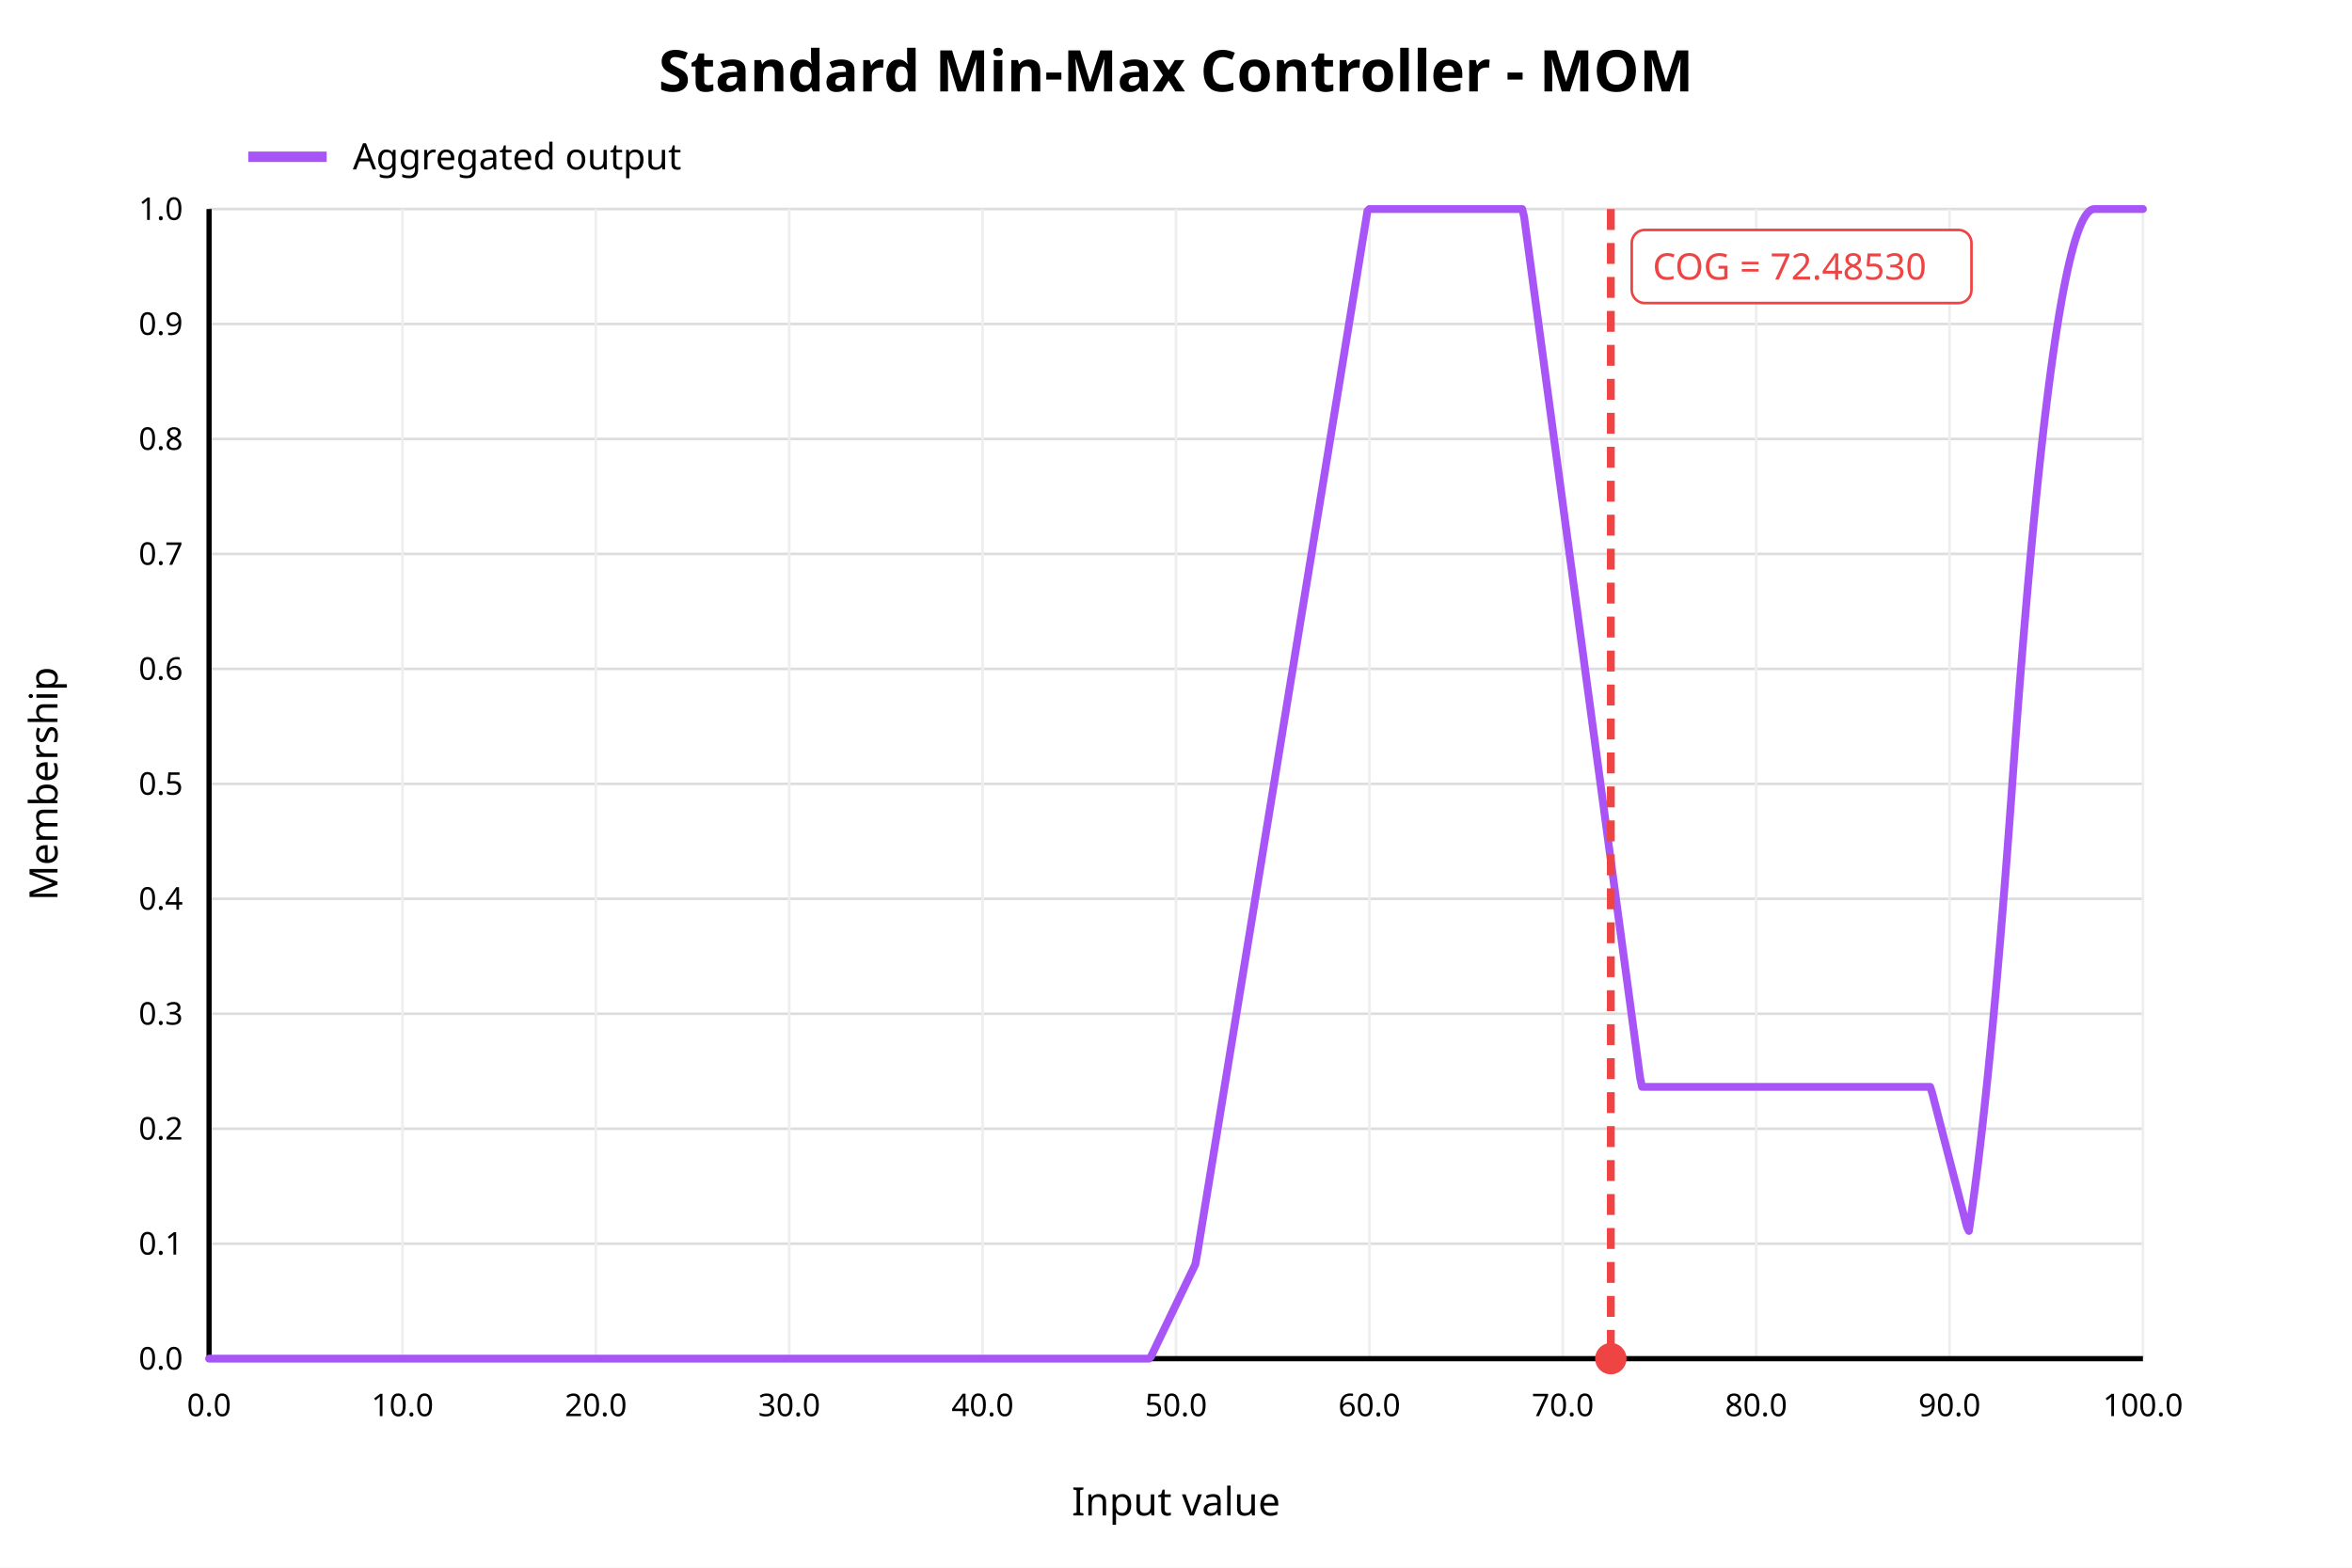
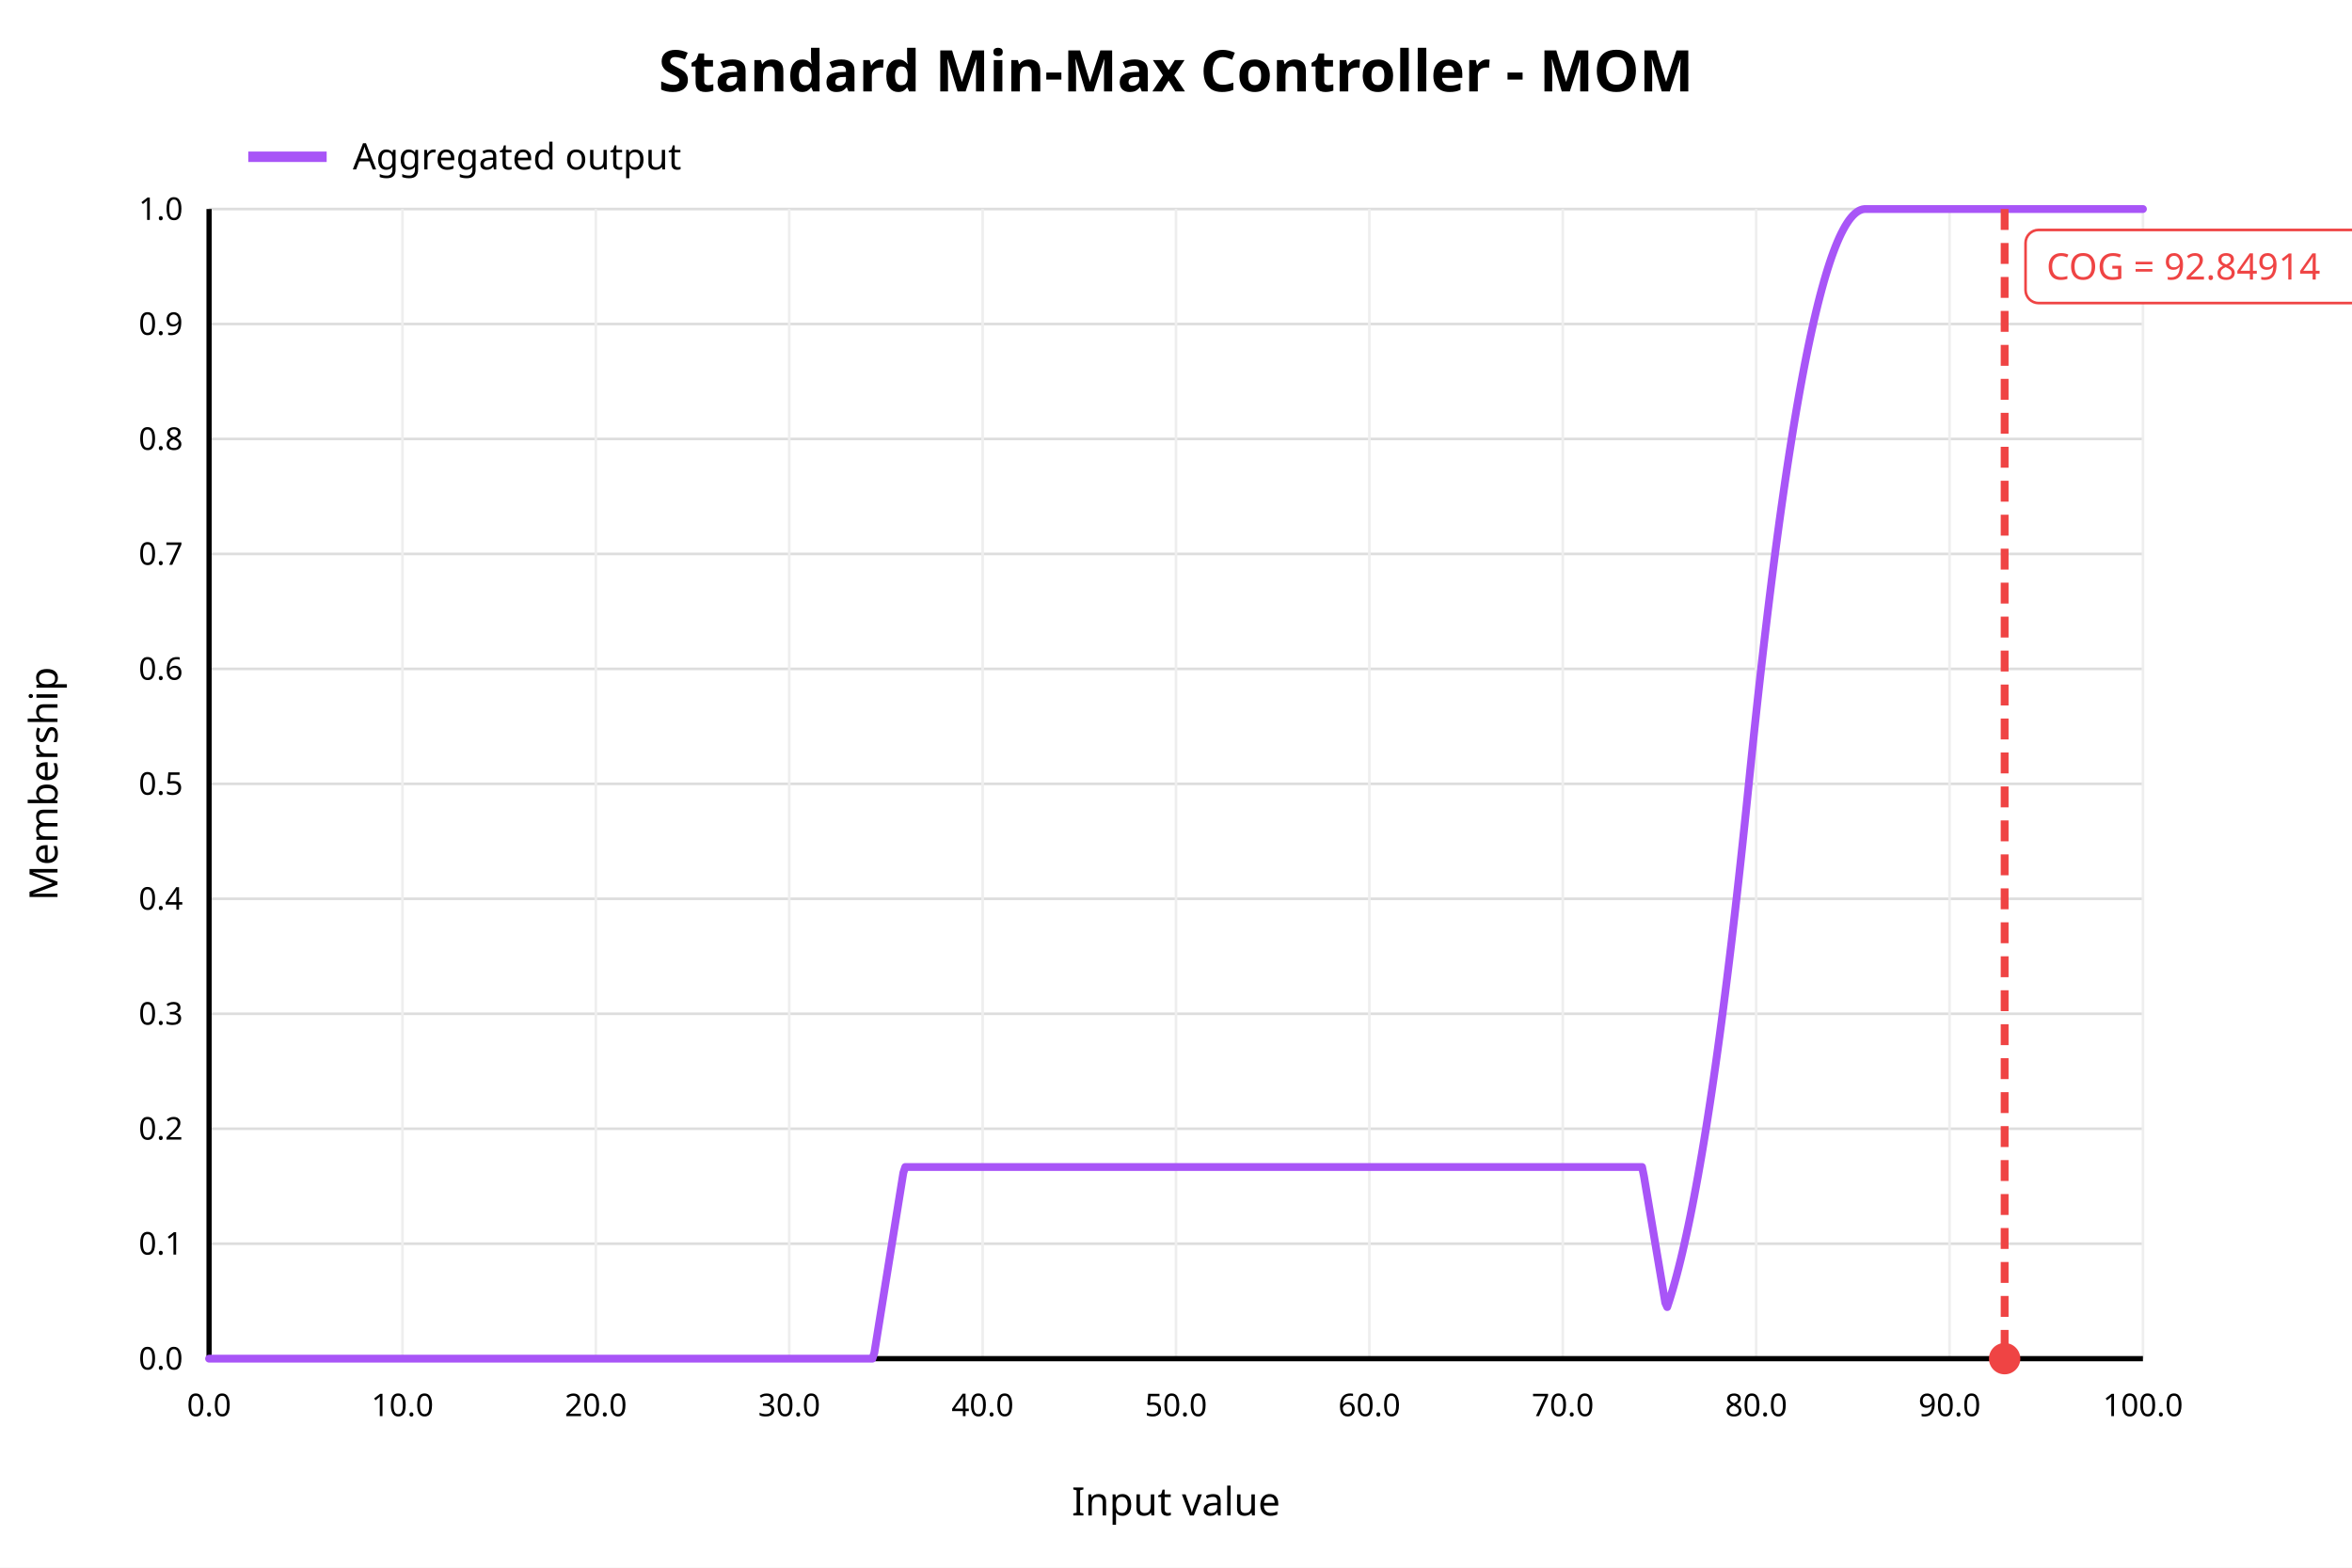
<svg xmlns="http://www.w3.org/2000/svg" width="900" height="600" viewBox="0 0 900 600">
  <rect x="0" y="0" width="900" height="600" fill="white" />
  <text x="450" y="35" text-anchor="middle" font-family="sans-serif" font-size="22" font-weight="bold" fill="black">Standard Min-Max Controller - MOM</text>
  <line x1="80" y1="520.00" x2="820" y2="520.00" stroke="#dddddd" stroke-width="1" />
  <text x="70" y="520.00" text-anchor="end" dominant-baseline="middle" font-family="sans-serif" font-size="12" fill="black">0.0</text>
  <line x1="80" y1="476.00" x2="820" y2="476.00" stroke="#dddddd" stroke-width="1" />
  <text x="70" y="476.00" text-anchor="end" dominant-baseline="middle" font-family="sans-serif" font-size="12" fill="black">0.1</text>
  <line x1="80" y1="432.00" x2="820" y2="432.00" stroke="#dddddd" stroke-width="1" />
  <text x="70" y="432.00" text-anchor="end" dominant-baseline="middle" font-family="sans-serif" font-size="12" fill="black">0.2</text>
  <line x1="80" y1="388.00" x2="820" y2="388.00" stroke="#dddddd" stroke-width="1" />
  <text x="70" y="388.00" text-anchor="end" dominant-baseline="middle" font-family="sans-serif" font-size="12" fill="black">0.3</text>
  <line x1="80" y1="344.00" x2="820" y2="344.00" stroke="#dddddd" stroke-width="1" />
  <text x="70" y="344.00" text-anchor="end" dominant-baseline="middle" font-family="sans-serif" font-size="12" fill="black">0.4</text>
  <line x1="80" y1="300.00" x2="820" y2="300.00" stroke="#dddddd" stroke-width="1" />
  <text x="70" y="300.00" text-anchor="end" dominant-baseline="middle" font-family="sans-serif" font-size="12" fill="black">0.5</text>
  <line x1="80" y1="256.00" x2="820" y2="256.00" stroke="#dddddd" stroke-width="1" />
  <text x="70" y="256.00" text-anchor="end" dominant-baseline="middle" font-family="sans-serif" font-size="12" fill="black">0.6</text>
  <line x1="80" y1="212.00" x2="820" y2="212.00" stroke="#dddddd" stroke-width="1" />
  <text x="70" y="212.00" text-anchor="end" dominant-baseline="middle" font-family="sans-serif" font-size="12" fill="black">0.7</text>
  <line x1="80" y1="168.00" x2="820" y2="168.00" stroke="#dddddd" stroke-width="1" />
  <text x="70" y="168.00" text-anchor="end" dominant-baseline="middle" font-family="sans-serif" font-size="12" fill="black">0.8</text>
  <line x1="80" y1="124.00" x2="820" y2="124.00" stroke="#dddddd" stroke-width="1" />
  <text x="70" y="124.00" text-anchor="end" dominant-baseline="middle" font-family="sans-serif" font-size="12" fill="black">0.9</text>
  <line x1="80" y1="80.00" x2="820" y2="80.00" stroke="#dddddd" stroke-width="1" />
  <text x="70" y="80.00" text-anchor="end" dominant-baseline="middle" font-family="sans-serif" font-size="12" fill="black">1.0</text>
  <line x1="80.00" y1="80" x2="80.00" y2="520" stroke="#eeeeee" stroke-width="1" />
  <text x="80.00" y="542" text-anchor="middle" font-family="sans-serif" font-size="12" fill="black">0.0</text>
  <line x1="154.00" y1="80" x2="154.00" y2="520" stroke="#eeeeee" stroke-width="1" />
  <text x="154.00" y="542" text-anchor="middle" font-family="sans-serif" font-size="12" fill="black">10.0</text>
  <line x1="228.00" y1="80" x2="228.00" y2="520" stroke="#eeeeee" stroke-width="1" />
  <text x="228.00" y="542" text-anchor="middle" font-family="sans-serif" font-size="12" fill="black">20.0</text>
  <line x1="302.00" y1="80" x2="302.00" y2="520" stroke="#eeeeee" stroke-width="1" />
  <text x="302.00" y="542" text-anchor="middle" font-family="sans-serif" font-size="12" fill="black">30.0</text>
  <line x1="376.00" y1="80" x2="376.00" y2="520" stroke="#eeeeee" stroke-width="1" />
  <text x="376.00" y="542" text-anchor="middle" font-family="sans-serif" font-size="12" fill="black">40.0</text>
  <line x1="450.00" y1="80" x2="450.00" y2="520" stroke="#eeeeee" stroke-width="1" />
  <text x="450.00" y="542" text-anchor="middle" font-family="sans-serif" font-size="12" fill="black">50.0</text>
  <line x1="524.00" y1="80" x2="524.00" y2="520" stroke="#eeeeee" stroke-width="1" />
  <text x="524.00" y="542" text-anchor="middle" font-family="sans-serif" font-size="12" fill="black">60.0</text>
  <line x1="598.00" y1="80" x2="598.00" y2="520" stroke="#eeeeee" stroke-width="1" />
  <text x="598.00" y="542" text-anchor="middle" font-family="sans-serif" font-size="12" fill="black">70.0</text>
  <line x1="672.00" y1="80" x2="672.00" y2="520" stroke="#eeeeee" stroke-width="1" />
  <text x="672.00" y="542" text-anchor="middle" font-family="sans-serif" font-size="12" fill="black">80.0</text>
  <line x1="746.00" y1="80" x2="746.00" y2="520" stroke="#eeeeee" stroke-width="1" />
  <text x="746.00" y="542" text-anchor="middle" font-family="sans-serif" font-size="12" fill="black">90.0</text>
  <line x1="820.00" y1="80" x2="820.00" y2="520" stroke="#eeeeee" stroke-width="1" />
  <text x="820.00" y="542" text-anchor="middle" font-family="sans-serif" font-size="12" fill="black">100.0</text>
  <line x1="80" y1="520" x2="820" y2="520" stroke="black" stroke-width="2" />
  <line x1="80" y1="80" x2="80" y2="520" stroke="black" stroke-width="2" />
  <text x="450" y="580" text-anchor="middle" font-family="sans-serif" font-size="15" fill="black">Input value</text>
  <text x="22" y="300" text-anchor="middle" font-family="sans-serif" font-size="15" fill="black" transform="rotate(-90 22 300)">Membership</text>
-   <polyline fill="none" stroke="#a855f7" stroke-width="3" stroke-linejoin="round" stroke-linecap="round" points="80.00,520.00 80.74,520.00 81.48,520.00 82.22,520.00 82.96,520.00 83.70,520.00 84.44,520.00 85.18,520.00 85.92,520.00 86.66,520.00 87.40,520.00 88.14,520.00 88.88,520.00 89.62,520.00 90.36,520.00 91.10,520.00 91.84,520.00 92.58,520.00 93.32,520.00 94.06,520.00 94.80,520.00 95.54,520.00 96.28,520.00 97.02,520.00 97.76,520.00 98.50,520.00 99.24,520.00 99.98,520.00 100.72,520.00 101.46,520.00 102.20,520.00 102.94,520.00 103.68,520.00 104.42,520.00 105.16,520.00 105.90,520.00 106.64,520.00 107.38,520.00 108.12,520.00 108.86,520.00 109.60,520.00 110.34,520.00 111.08,520.00 111.82,520.00 112.56,520.00 113.30,520.00 114.04,520.00 114.78,520.00 115.52,520.00 116.26,520.00 117.00,520.00 117.74,520.00 118.48,520.00 119.22,520.00 119.96,520.00 120.70,520.00 121.44,520.00 122.18,520.00 122.92,520.00 123.66,520.00 124.40,520.00 125.14,520.00 125.88,520.00 126.62,520.00 127.36,520.00 128.10,520.00 128.84,520.00 129.58,520.00 130.32,520.00 131.06,520.00 131.80,520.00 132.54,520.00 133.28,520.00 134.02,520.00 134.76,520.00 135.50,520.00 136.24,520.00 136.98,520.00 137.72,520.00 138.46,520.00 139.20,520.00 139.94,520.00 140.68,520.00 141.42,520.00 142.16,520.00 142.90,520.00 143.64,520.00 144.38,520.00 145.12,520.00 145.86,520.00 146.60,520.00 147.34,520.00 148.08,520.00 148.82,520.00 149.56,520.00 150.30,520.00 151.04,520.00 151.78,520.00 152.52,520.00 153.26,520.00 154.00,520.00 154.74,520.00 155.48,520.00 156.22,520.00 156.96,520.00 157.70,520.00 158.44,520.00 159.18,520.00 159.92,520.00 160.66,520.00 161.40,520.00 162.14,520.00 162.88,520.00 163.62,520.00 164.36,520.00 165.10,520.00 165.84,520.00 166.58,520.00 167.32,520.00 168.06,520.00 168.80,520.00 169.54,520.00 170.28,520.00 171.02,520.00 171.76,520.00 172.50,520.00 173.24,520.00 173.98,520.00 174.72,520.00 175.46,520.00 176.20,520.00 176.94,520.00 177.68,520.00 178.42,520.00 179.16,520.00 179.90,520.00 180.64,520.00 181.38,520.00 182.12,520.00 182.86,520.00 183.60,520.00 184.34,520.00 185.08,520.00 185.82,520.00 186.56,520.00 187.30,520.00 188.04,520.00 188.78,520.00 189.52,520.00 190.26,520.00 191.00,520.00 191.74,520.00 192.48,520.00 193.22,520.00 193.96,520.00 194.70,520.00 195.44,520.00 196.18,520.00 196.92,520.00 197.66,520.00 198.40,520.00 199.14,520.00 199.88,520.00 200.62,520.00 201.36,520.00 202.10,520.00 202.84,520.00 203.58,520.00 204.32,520.00 205.06,520.00 205.80,520.00 206.54,520.00 207.28,520.00 208.02,520.00 208.76,520.00 209.50,520.00 210.24,520.00 210.98,520.00 211.72,520.00 212.46,520.00 213.20,520.00 213.94,520.00 214.68,520.00 215.42,520.00 216.16,520.00 216.90,520.00 217.64,520.00 218.38,520.00 219.12,520.00 219.86,520.00 220.60,520.00 221.34,520.00 222.08,520.00 222.82,520.00 223.56,520.00 224.30,520.00 225.04,520.00 225.78,520.00 226.52,520.00 227.26,520.00 228.00,520.00 228.74,520.00 229.48,520.00 230.22,520.00 230.96,520.00 231.70,520.00 232.44,520.00 233.18,520.00 233.92,520.00 234.66,520.00 235.40,520.00 236.14,520.00 236.88,520.00 237.62,520.00 238.36,520.00 239.10,520.00 239.84,520.00 240.58,520.00 241.32,520.00 242.06,520.00 242.80,520.00 243.54,520.00 244.28,520.00 245.02,520.00 245.76,520.00 246.50,520.00 247.24,520.00 247.98,520.00 248.72,520.00 249.46,520.00 250.20,520.00 250.94,520.00 251.68,520.00 252.42,520.00 253.16,520.00 253.90,520.00 254.64,520.00 255.38,520.00 256.12,520.00 256.86,520.00 257.60,520.00 258.34,520.00 259.08,520.00 259.82,520.00 260.56,520.00 261.30,520.00 262.04,520.00 262.78,520.00 263.52,520.00 264.26,520.00 265.00,520.00 265.74,520.00 266.48,520.00 267.22,520.00 267.96,520.00 268.70,520.00 269.44,520.00 270.18,520.00 270.92,520.00 271.66,520.00 272.40,520.00 273.14,520.00 273.88,520.00 274.62,520.00 275.36,520.00 276.10,520.00 276.84,520.00 277.58,520.00 278.32,520.00 279.06,520.00 279.80,520.00 280.54,520.00 281.28,520.00 282.02,520.00 282.76,520.00 283.50,520.00 284.24,520.00 284.98,520.00 285.72,520.00 286.46,520.00 287.20,520.00 287.94,520.00 288.68,520.00 289.42,520.00 290.16,520.00 290.90,520.00 291.64,520.00 292.38,520.00 293.12,520.00 293.86,520.00 294.60,520.00 295.34,520.00 296.08,520.00 296.82,520.00 297.56,520.00 298.30,520.00 299.04,520.00 299.78,520.00 300.52,520.00 301.26,520.00 302.00,520.00 302.74,520.00 303.48,520.00 304.22,520.00 304.96,520.00 305.70,520.00 306.44,520.00 307.18,520.00 307.92,520.00 308.66,520.00 309.40,520.00 310.14,520.00 310.88,520.00 311.62,520.00 312.36,520.00 313.10,520.00 313.84,520.00 314.58,520.00 315.32,520.00 316.06,520.00 316.80,520.00 317.54,520.00 318.28,520.00 319.02,520.00 319.76,520.00 320.50,520.00 321.24,520.00 321.98,520.00 322.72,520.00 323.46,520.00 324.20,520.00 324.94,520.00 325.68,520.00 326.42,520.00 327.16,520.00 327.90,520.00 328.64,520.00 329.38,520.00 330.12,520.00 330.86,520.00 331.60,520.00 332.34,520.00 333.08,520.00 333.82,520.00 334.56,520.00 335.30,520.00 336.04,520.00 336.78,520.00 337.52,520.00 338.26,520.00 339.00,520.00 339.74,520.00 340.48,520.00 341.22,520.00 341.96,520.00 342.70,520.00 343.44,520.00 344.18,520.00 344.92,520.00 345.66,520.00 346.40,520.00 347.14,520.00 347.88,520.00 348.62,520.00 349.36,520.00 350.10,520.00 350.84,520.00 351.58,520.00 352.32,520.00 353.06,520.00 353.80,520.00 354.54,520.00 355.28,520.00 356.02,520.00 356.76,520.00 357.50,520.00 358.24,520.00 358.98,520.00 359.72,520.00 360.46,520.00 361.20,520.00 361.94,520.00 362.68,520.00 363.42,520.00 364.16,520.00 364.90,520.00 365.64,520.00 366.38,520.00 367.12,520.00 367.86,520.00 368.60,520.00 369.34,520.00 370.08,520.00 370.82,520.00 371.56,520.00 372.30,520.00 373.04,520.00 373.78,520.00 374.52,520.00 375.26,520.00 376.00,520.00 376.74,520.00 377.48,520.00 378.22,520.00 378.96,520.00 379.70,520.00 380.44,520.00 381.18,520.00 381.92,520.00 382.66,520.00 383.40,520.00 384.14,520.00 384.88,520.00 385.62,520.00 386.36,520.00 387.10,520.00 387.84,520.00 388.58,520.00 389.32,520.00 390.06,520.00 390.80,520.00 391.54,520.00 392.28,520.00 393.02,520.00 393.76,520.00 394.50,520.00 395.24,520.00 395.98,520.00 396.72,520.00 397.46,520.00 398.20,520.00 398.94,520.00 399.68,520.00 400.42,520.00 401.16,520.00 401.90,520.00 402.64,520.00 403.38,520.00 404.12,520.00 404.86,520.00 405.60,520.00 406.34,520.00 407.08,520.00 407.82,520.00 408.56,520.00 409.30,520.00 410.04,520.00 410.78,520.00 411.52,520.00 412.26,520.00 413.00,520.00 413.74,520.00 414.48,520.00 415.22,520.00 415.96,520.00 416.70,520.00 417.44,520.00 418.18,520.00 418.92,520.00 419.66,520.00 420.40,520.00 421.14,520.00 421.88,520.00 422.62,520.00 423.36,520.00 424.10,520.00 424.84,520.00 425.58,520.00 426.32,520.00 427.06,520.00 427.80,520.00 428.54,520.00 429.28,520.00 430.02,520.00 430.76,520.00 431.50,520.00 432.24,520.00 432.98,520.00 433.72,520.00 434.46,520.00 435.20,520.00 435.94,520.00 436.68,520.00 437.42,520.00 438.16,520.00 438.90,520.00 439.64,520.00 440.38,519.31 441.12,517.77 441.86,516.23 442.60,514.69 443.34,513.15 444.08,511.61 444.82,510.07 445.56,508.53 446.30,507.00 447.04,505.46 447.78,503.92 448.52,502.38 449.26,500.84 450.00,499.30 450.74,497.76 451.48,496.22 452.22,494.68 452.96,493.15 453.70,491.61 454.44,490.07 455.18,488.53 455.92,486.99 456.66,485.45 457.40,483.91 458.14,479.89 458.88,475.36 459.62,470.82 460.36,466.29 461.10,461.75 461.84,457.21 462.58,452.68 463.32,448.14 464.06,443.61 464.80,439.07 465.54,434.54 466.28,430.00 467.02,425.46 467.76,420.93 468.50,416.39 469.24,411.86 469.98,407.32 470.72,402.78 471.46,398.25 472.20,393.71 472.94,389.18 473.68,384.64 474.42,380.11 475.16,375.57 475.90,371.03 476.64,366.50 477.38,361.96 478.12,357.43 478.86,352.89 479.60,348.35 480.34,343.82 481.08,339.28 481.82,334.75 482.56,330.21 483.30,325.68 484.04,321.14 484.78,316.60 485.52,312.07 486.26,307.53 487.00,303.00 487.74,298.46 488.48,293.93 489.22,289.39 489.96,284.85 490.70,280.32 491.44,275.78 492.18,271.25 492.92,266.71 493.66,262.17 494.40,257.64 495.14,253.10 495.88,248.57 496.62,244.03 497.36,239.50 498.10,234.96 498.84,230.42 499.58,225.89 500.32,221.35 501.06,216.82 501.80,212.28 502.54,207.74 503.28,203.21 504.02,198.67 504.76,194.14 505.50,189.60 506.24,185.07 506.98,180.53 507.72,175.99 508.46,171.46 509.20,166.92 509.94,162.39 510.68,157.85 511.42,153.32 512.16,148.78 512.90,144.24 513.64,139.71 514.38,135.17 515.12,130.64 515.86,126.10 516.60,121.56 517.34,117.03 518.08,112.49 518.82,107.96 519.56,103.42 520.30,98.89 521.04,94.35 521.78,89.81 522.52,85.28 523.26,80.74 524.00,80.00 524.74,80.00 525.48,80.00 526.22,80.00 526.96,80.00 527.70,80.00 528.44,80.00 529.18,80.00 529.92,80.00 530.66,80.00 531.40,80.00 532.14,80.00 532.88,80.00 533.62,80.00 534.36,80.00 535.10,80.00 535.84,80.00 536.58,80.00 537.32,80.00 538.06,80.00 538.80,80.00 539.54,80.00 540.28,80.00 541.02,80.00 541.76,80.00 542.50,80.00 543.24,80.00 543.98,80.00 544.72,80.00 545.46,80.00 546.20,80.00 546.94,80.00 547.68,80.00 548.42,80.00 549.16,80.00 549.90,80.00 550.64,80.00 551.38,80.00 552.12,80.00 552.86,80.00 553.60,80.00 554.34,80.00 555.08,80.00 555.82,80.00 556.56,80.00 557.30,80.00 558.04,80.00 558.78,80.00 559.52,80.00 560.26,80.00 561.00,80.00 561.74,80.00 562.48,80.00 563.22,80.00 563.96,80.00 564.70,80.00 565.44,80.00 566.18,80.00 566.92,80.00 567.66,80.00 568.40,80.00 569.14,80.00 569.88,80.00 570.62,80.00 571.36,80.00 572.10,80.00 572.84,80.00 573.58,80.00 574.32,80.00 575.06,80.00 575.80,80.00 576.54,80.00 577.28,80.00 578.02,80.00 578.76,80.00 579.50,80.00 580.24,80.00 580.98,80.00 581.72,80.00 582.46,80.00 583.20,82.92 583.94,88.42 584.68,93.91 585.42,99.41 586.16,104.90 586.90,110.39 587.64,115.89 588.38,121.38 589.12,126.88 589.86,132.37 590.60,137.86 591.34,143.36 592.08,148.85 592.82,154.34 593.56,159.84 594.30,165.33 595.04,170.83 595.78,176.32 596.52,181.81 597.26,187.31 598.00,192.80 598.74,198.29 599.48,203.79 600.22,209.28 600.96,214.78 601.70,220.27 602.44,225.76 603.18,231.26 603.92,236.75 604.66,242.24 605.40,247.74 606.14,253.23 606.88,258.73 607.62,264.22 608.36,269.71 609.10,275.21 609.84,280.70 610.58,286.20 611.32,291.69 612.06,297.18 612.80,302.68 613.54,308.17 614.28,313.66 615.02,319.16 615.76,324.65 616.50,330.15 617.24,335.64 617.98,341.13 618.72,346.63 619.46,352.12 620.20,357.61 620.94,363.11 621.68,368.60 622.42,374.10 623.16,379.59 623.90,385.08 624.64,390.58 625.38,396.07 626.12,401.56 626.86,407.06 627.60,412.55 628.34,415.97 629.08,415.97 629.82,415.97 630.56,415.97 631.30,415.97 632.04,415.97 632.78,415.97 633.52,415.97 634.26,415.97 635.00,415.97 635.74,415.97 636.48,415.97 637.22,415.97 637.96,415.97 638.70,415.97 639.44,415.97 640.18,415.97 640.92,415.97 641.66,415.97 642.40,415.97 643.14,415.97 643.88,415.97 644.62,415.97 645.36,415.97 646.10,415.97 646.84,415.97 647.58,415.97 648.32,415.97 649.06,415.97 649.80,415.97 650.54,415.97 651.28,415.97 652.02,415.97 652.76,415.97 653.50,415.97 654.24,415.97 654.98,415.97 655.72,415.97 656.46,415.97 657.20,415.97 657.94,415.97 658.68,415.97 659.42,415.97 660.16,415.97 660.90,415.97 661.64,415.97 662.38,415.97 663.12,415.97 663.86,415.97 664.60,415.97 665.34,415.97 666.08,415.97 666.82,415.97 667.56,415.97 668.30,415.97 669.04,415.97 669.78,415.97 670.52,415.97 671.26,415.97 672.00,415.97 672.74,415.97 673.48,415.97 674.22,415.97 674.96,415.97 675.70,415.97 676.44,415.97 677.18,415.97 677.92,415.97 678.66,415.97 679.40,415.97 680.14,415.97 680.88,415.97 681.62,415.97 682.36,415.97 683.10,415.97 683.84,415.97 684.58,415.97 685.32,415.97 686.06,415.97 686.80,415.97 687.54,415.97 688.28,415.97 689.02,415.97 689.76,415.97 690.50,415.97 691.24,415.97 691.98,415.97 692.72,415.97 693.46,415.97 694.20,415.97 694.94,415.97 695.68,415.97 696.42,415.97 697.16,415.97 697.90,415.97 698.64,415.97 699.38,415.97 700.12,415.97 700.86,415.97 701.60,415.97 702.34,415.97 703.08,415.97 703.82,415.97 704.56,415.97 705.30,415.97 706.04,415.97 706.78,415.97 707.52,415.97 708.26,415.97 709.00,415.97 709.74,415.97 710.48,415.97 711.22,415.97 711.96,415.97 712.70,415.97 713.44,415.97 714.18,415.97 714.92,415.97 715.66,415.97 716.40,415.97 717.14,415.97 717.88,415.97 718.62,415.97 719.36,415.97 720.10,415.97 720.84,415.97 721.58,415.97 722.32,415.97 723.06,415.97 723.80,415.97 724.54,415.97 725.28,415.97 726.02,415.97 726.76,415.97 727.50,415.97 728.24,415.97 728.98,415.97 729.72,415.97 730.46,415.97 731.20,415.97 731.94,415.97 732.68,415.97 733.42,415.97 734.16,415.97 734.90,415.97 735.64,415.97 736.38,415.97 737.12,415.97 737.86,415.97 738.60,415.97 739.34,418.24 740.08,421.10 740.82,423.95 741.56,426.80 742.30,429.66 743.04,432.51 743.78,435.37 744.52,438.22 745.26,441.07 746.00,443.93 746.74,446.78 747.48,449.64 748.22,452.49 748.96,455.34 749.70,458.20 750.44,461.05 751.18,463.91 751.92,466.76 752.66,469.61 753.40,471.12 754.14,466.11 754.88,460.86 755.62,455.36 756.36,449.61 757.10,443.63 757.84,437.40 758.58,430.92 759.32,424.20 760.06,417.23 760.80,410.03 761.54,402.57 762.28,394.87 763.02,386.93 763.76,378.75 764.50,370.32 765.24,361.64 765.98,352.72 766.72,343.56 767.46,334.15 768.20,324.50 768.94,314.60 769.68,304.46 770.42,294.15 771.16,284.04 771.90,274.18 772.64,264.56 773.38,255.18 774.12,246.05 774.86,237.17 775.60,228.53 776.34,220.13 777.08,211.97 777.82,204.07 778.56,196.40 779.30,188.98 780.04,181.81 780.78,174.87 781.52,168.19 782.26,161.74 783.00,155.55 783.74,149.59 784.48,143.88 785.22,138.42 785.96,133.20 786.70,128.22 787.44,123.49 788.18,119.00 788.92,114.76 789.66,110.76 790.40,107.00 791.14,103.49 791.88,100.22 792.62,97.20 793.36,94.43 794.10,91.89 794.84,89.60 795.58,87.56 796.32,85.76 797.06,84.20 797.80,82.89 798.54,81.83 799.28,81.00 800.02,80.43 800.76,80.09 801.50,80.00 802.24,80.00 802.98,80.00 803.72,80.00 804.46,80.00 805.20,80.00 805.94,80.00 806.68,80.00 807.42,80.00 808.16,80.00 808.90,80.00 809.64,80.00 810.38,80.00 811.12,80.00 811.86,80.00 812.60,80.00 813.34,80.00 814.08,80.00 814.82,80.00 815.56,80.00 816.30,80.00 817.04,80.00 817.78,80.00 818.52,80.00 819.26,80.00 820.00,80.00" />
-   <line x1="616.39" y1="80" x2="616.39" y2="520" stroke="#ef4444" stroke-width="3" stroke-dasharray="8 5" />
-   <circle cx="616.39" cy="520" r="6" fill="#ef4444" />
-   <rect x="624.39" y="88" width="130" height="28" rx="5" fill="white" stroke="#ef4444" />
-   <text x="632.39" y="107" font-family="sans-serif" font-size="14" fill="#ef4444">COG = 72.48530</text>
+   <polyline fill="none" stroke="#a855f7" stroke-width="3" stroke-linejoin="round" stroke-linecap="round" points="80.00,520.00 80.74,520.00 81.48,520.00 82.22,520.00 82.96,520.00 83.70,520.00 84.44,520.00 85.18,520.00 85.92,520.00 86.66,520.00 87.40,520.00 88.14,520.00 88.88,520.00 89.62,520.00 90.36,520.00 91.10,520.00 91.84,520.00 92.58,520.00 93.32,520.00 94.06,520.00 94.80,520.00 95.54,520.00 96.28,520.00 97.02,520.00 97.76,520.00 98.50,520.00 99.24,520.00 99.98,520.00 100.72,520.00 101.46,520.00 102.20,520.00 102.94,520.00 103.68,520.00 104.42,520.00 105.16,520.00 105.90,520.00 106.64,520.00 107.38,520.00 108.12,520.00 108.86,520.00 109.60,520.00 110.34,520.00 111.08,520.00 111.82,520.00 112.56,520.00 113.30,520.00 114.04,520.00 114.78,520.00 115.52,520.00 116.26,520.00 117.00,520.00 117.74,520.00 118.48,520.00 119.22,520.00 119.96,520.00 120.70,520.00 121.44,520.00 122.18,520.00 122.92,520.00 123.66,520.00 124.40,520.00 125.14,520.00 125.88,520.00 126.62,520.00 127.36,520.00 128.10,520.00 128.84,520.00 129.58,520.00 130.32,520.00 131.06,520.00 131.80,520.00 132.54,520.00 133.28,520.00 134.02,520.00 134.76,520.00 135.50,520.00 136.24,520.00 136.98,520.00 137.72,520.00 138.46,520.00 139.20,520.00 139.94,520.00 140.68,520.00 141.42,520.00 142.16,520.00 142.90,520.00 143.64,520.00 144.38,520.00 145.12,520.00 145.86,520.00 146.60,520.00 147.34,520.00 148.08,520.00 148.82,520.00 149.56,520.00 150.30,520.00 151.04,520.00 151.78,520.00 152.52,520.00 153.26,520.00 154.00,520.00 154.74,520.00 155.48,520.00 156.22,520.00 156.96,520.00 157.70,520.00 158.44,520.00 159.18,520.00 159.92,520.00 160.66,520.00 161.40,520.00 162.14,520.00 162.88,520.00 163.62,520.00 164.36,520.00 165.10,520.00 165.84,520.00 166.58,520.00 167.32,520.00 168.06,520.00 168.80,520.00 169.54,520.00 170.28,520.00 171.02,520.00 171.76,520.00 172.50,520.00 173.24,520.00 173.98,520.00 174.72,520.00 175.46,520.00 176.20,520.00 176.94,520.00 177.68,520.00 178.42,520.00 179.16,520.00 179.90,520.00 180.64,520.00 181.38,520.00 182.12,520.00 182.86,520.00 183.60,520.00 184.34,520.00 185.08,520.00 185.82,520.00 186.56,520.00 187.30,520.00 188.04,520.00 188.78,520.00 189.52,520.00 190.26,520.00 191.00,520.00 191.74,520.00 192.48,520.00 193.22,520.00 193.96,520.00 194.70,520.00 195.44,520.00 196.18,520.00 196.92,520.00 197.66,520.00 198.40,520.00 199.14,520.00 199.88,520.00 200.62,520.00 201.36,520.00 202.10,520.00 202.84,520.00 203.58,520.00 204.32,520.00 205.06,520.00 205.80,520.00 206.54,520.00 207.28,520.00 208.02,520.00 208.76,520.00 209.50,520.00 210.24,520.00 210.98,520.00 211.72,520.00 212.46,520.00 213.20,520.00 213.94,520.00 214.68,520.00 215.42,520.00 216.16,520.00 216.90,520.00 217.64,520.00 218.38,520.00 219.12,520.00 219.86,520.00 220.60,520.00 221.34,520.00 222.08,520.00 222.82,520.00 223.56,520.00 224.30,520.00 225.04,520.00 225.78,520.00 226.52,520.00 227.26,520.00 228.00,520.00 228.74,520.00 229.48,520.00 230.22,520.00 230.96,520.00 231.70,520.00 232.44,520.00 233.18,520.00 233.92,520.00 234.66,520.00 235.40,520.00 236.14,520.00 236.88,520.00 237.62,520.00 238.36,520.00 239.10,520.00 239.84,520.00 240.58,520.00 241.32,520.00 242.06,520.00 242.80,520.00 243.54,520.00 244.28,520.00 245.02,520.00 245.76,520.00 246.50,520.00 247.24,520.00 247.98,520.00 248.72,520.00 249.46,520.00 250.20,520.00 250.94,520.00 251.68,520.00 252.42,520.00 253.16,520.00 253.90,520.00 254.64,520.00 255.38,520.00 256.12,520.00 256.86,520.00 257.60,520.00 258.34,520.00 259.08,520.00 259.82,520.00 260.56,520.00 261.30,520.00 262.04,520.00 262.78,520.00 263.52,520.00 264.26,520.00 265.00,520.00 265.74,520.00 266.48,520.00 267.22,520.00 267.96,520.00 268.70,520.00 269.44,520.00 270.18,520.00 270.92,520.00 271.66,520.00 272.40,520.00 273.14,520.00 273.88,520.00 274.62,520.00 275.36,520.00 276.10,520.00 276.84,520.00 277.58,520.00 278.32,520.00 279.06,520.00 279.80,520.00 280.54,520.00 281.28,520.00 282.02,520.00 282.76,520.00 283.50,520.00 284.24,520.00 284.98,520.00 285.72,520.00 286.46,520.00 287.20,520.00 287.94,520.00 288.68,520.00 289.42,520.00 290.16,520.00 290.90,520.00 291.64,520.00 292.38,520.00 293.12,520.00 293.86,520.00 294.60,520.00 295.34,520.00 296.08,520.00 296.82,520.00 297.56,520.00 298.30,520.00 299.04,520.00 299.78,520.00 300.52,520.00 301.26,520.00 302.00,520.00 302.74,520.00 303.48,520.00 304.22,520.00 304.96,520.00 305.70,520.00 306.44,520.00 307.18,520.00 307.92,520.00 308.66,520.00 309.40,520.00 310.14,520.00 310.88,520.00 311.62,520.00 312.36,520.00 313.10,520.00 313.84,520.00 314.58,520.00 315.32,520.00 316.06,520.00 316.80,520.00 317.54,520.00 318.28,520.00 319.02,520.00 319.76,520.00 320.50,520.00 321.24,520.00 321.98,520.00 322.72,520.00 323.46,520.00 324.20,520.00 324.94,520.00 325.68,520.00 326.42,520.00 327.16,520.00 327.90,520.00 328.64,520.00 329.38,520.00 330.12,520.00 330.86,520.00 331.60,520.00 332.34,520.00 333.08,520.00 333.82,520.00 334.56,517.82 335.30,513.23 336.04,508.63 336.78,504.04 337.52,499.44 338.26,494.85 339.00,490.25 339.74,485.66 340.48,481.06 341.22,476.46 341.96,471.87 342.70,467.27 343.44,462.68 344.18,458.08 344.92,453.49 345.66,448.89 346.40,446.64 347.14,446.64 347.88,446.64 348.62,446.64 349.36,446.64 350.10,446.64 350.84,446.64 351.58,446.64 352.32,446.64 353.06,446.64 353.80,446.64 354.54,446.64 355.28,446.64 356.02,446.64 356.76,446.64 357.50,446.64 358.24,446.64 358.98,446.64 359.72,446.64 360.46,446.64 361.20,446.64 361.94,446.64 362.68,446.64 363.42,446.64 364.16,446.64 364.90,446.64 365.64,446.64 366.38,446.64 367.12,446.64 367.86,446.64 368.60,446.64 369.34,446.64 370.08,446.64 370.82,446.64 371.56,446.64 372.30,446.64 373.04,446.64 373.78,446.64 374.52,446.64 375.26,446.64 376.00,446.64 376.74,446.64 377.48,446.64 378.22,446.64 378.96,446.64 379.70,446.64 380.44,446.64 381.18,446.64 381.92,446.64 382.66,446.64 383.40,446.64 384.14,446.64 384.88,446.64 385.62,446.64 386.36,446.64 387.10,446.64 387.84,446.64 388.58,446.64 389.32,446.64 390.06,446.64 390.80,446.64 391.54,446.64 392.28,446.64 393.02,446.64 393.76,446.64 394.50,446.64 395.24,446.64 395.98,446.64 396.72,446.64 397.46,446.64 398.20,446.64 398.94,446.64 399.68,446.64 400.42,446.64 401.16,446.64 401.90,446.64 402.64,446.64 403.38,446.64 404.12,446.64 404.86,446.64 405.60,446.64 406.34,446.64 407.08,446.64 407.82,446.64 408.56,446.64 409.30,446.64 410.04,446.64 410.78,446.64 411.52,446.64 412.26,446.64 413.00,446.64 413.74,446.64 414.48,446.64 415.22,446.64 415.96,446.64 416.70,446.64 417.44,446.64 418.18,446.64 418.92,446.64 419.66,446.64 420.40,446.64 421.14,446.64 421.88,446.64 422.62,446.64 423.36,446.64 424.10,446.64 424.84,446.64 425.58,446.64 426.32,446.64 427.06,446.64 427.80,446.64 428.54,446.64 429.28,446.64 430.02,446.64 430.76,446.64 431.50,446.64 432.24,446.64 432.98,446.64 433.72,446.64 434.46,446.64 435.20,446.64 435.94,446.64 436.68,446.64 437.42,446.64 438.16,446.64 438.90,446.64 439.64,446.64 440.38,446.64 441.12,446.64 441.86,446.64 442.60,446.64 443.34,446.64 444.08,446.64 444.82,446.64 445.56,446.64 446.30,446.64 447.04,446.64 447.78,446.64 448.52,446.64 449.26,446.64 450.00,446.64 450.74,446.64 451.48,446.64 452.22,446.64 452.96,446.64 453.70,446.64 454.44,446.64 455.18,446.64 455.92,446.64 456.66,446.64 457.40,446.64 458.14,446.64 458.88,446.64 459.62,446.64 460.36,446.64 461.10,446.64 461.84,446.64 462.58,446.64 463.32,446.64 464.06,446.64 464.80,446.64 465.54,446.64 466.28,446.64 467.02,446.64 467.76,446.64 468.50,446.64 469.24,446.64 469.98,446.64 470.72,446.64 471.46,446.64 472.20,446.64 472.94,446.64 473.68,446.64 474.42,446.64 475.16,446.64 475.90,446.64 476.64,446.64 477.38,446.64 478.12,446.64 478.86,446.64 479.60,446.64 480.34,446.64 481.08,446.64 481.82,446.64 482.56,446.64 483.30,446.64 484.04,446.64 484.78,446.64 485.52,446.64 486.26,446.64 487.00,446.64 487.74,446.64 488.48,446.64 489.22,446.64 489.96,446.64 490.70,446.64 491.44,446.64 492.18,446.64 492.92,446.64 493.66,446.64 494.40,446.64 495.14,446.64 495.88,446.64 496.62,446.64 497.36,446.64 498.10,446.64 498.84,446.64 499.58,446.64 500.32,446.64 501.06,446.64 501.80,446.64 502.54,446.64 503.28,446.64 504.02,446.64 504.76,446.64 505.50,446.64 506.24,446.64 506.98,446.64 507.72,446.64 508.46,446.64 509.20,446.64 509.94,446.64 510.68,446.64 511.42,446.64 512.16,446.64 512.90,446.64 513.64,446.64 514.38,446.64 515.12,446.64 515.86,446.64 516.60,446.64 517.34,446.64 518.08,446.64 518.82,446.64 519.56,446.64 520.30,446.64 521.04,446.64 521.78,446.64 522.52,446.64 523.26,446.64 524.00,446.64 524.74,446.64 525.48,446.64 526.22,446.64 526.96,446.64 527.70,446.64 528.44,446.64 529.18,446.64 529.92,446.64 530.66,446.64 531.40,446.64 532.14,446.64 532.88,446.64 533.62,446.64 534.36,446.64 535.10,446.64 535.84,446.64 536.58,446.64 537.32,446.64 538.06,446.64 538.80,446.64 539.54,446.64 540.28,446.64 541.02,446.64 541.76,446.64 542.50,446.64 543.24,446.64 543.98,446.64 544.72,446.64 545.46,446.64 546.20,446.64 546.94,446.64 547.68,446.64 548.42,446.64 549.16,446.64 549.90,446.64 550.64,446.64 551.38,446.64 552.12,446.64 552.86,446.64 553.60,446.64 554.34,446.64 555.08,446.64 555.82,446.64 556.56,446.64 557.30,446.64 558.04,446.64 558.78,446.64 559.52,446.64 560.26,446.64 561.00,446.64 561.74,446.64 562.48,446.64 563.22,446.64 563.96,446.64 564.70,446.64 565.44,446.64 566.18,446.64 566.92,446.64 567.66,446.64 568.40,446.64 569.14,446.64 569.88,446.64 570.62,446.64 571.36,446.64 572.10,446.64 572.84,446.64 573.58,446.64 574.32,446.64 575.06,446.64 575.80,446.64 576.54,446.64 577.28,446.64 578.02,446.64 578.76,446.64 579.50,446.64 580.24,446.64 580.98,446.64 581.72,446.64 582.46,446.64 583.20,446.64 583.94,446.64 584.68,446.64 585.42,446.64 586.16,446.64 586.90,446.64 587.64,446.64 588.38,446.64 589.12,446.64 589.86,446.64 590.60,446.64 591.34,446.64 592.08,446.64 592.82,446.64 593.56,446.64 594.30,446.64 595.04,446.64 595.78,446.64 596.52,446.64 597.26,446.64 598.00,446.64 598.74,446.64 599.48,446.64 600.22,446.64 600.96,446.64 601.70,446.64 602.44,446.64 603.18,446.64 603.92,446.64 604.66,446.64 605.40,446.64 606.14,446.64 606.88,446.64 607.62,446.64 608.36,446.64 609.10,446.64 609.84,446.64 610.58,446.64 611.32,446.64 612.06,446.64 612.80,446.64 613.54,446.64 614.28,446.64 615.02,446.64 615.76,446.64 616.50,446.64 617.24,446.64 617.98,446.64 618.72,446.64 619.46,446.64 620.20,446.64 620.94,446.64 621.68,446.64 622.42,446.64 623.16,446.64 623.90,446.64 624.64,446.64 625.38,446.64 626.12,446.64 626.86,446.64 627.60,446.64 628.34,446.64 629.08,450.27 629.82,454.67 630.56,459.06 631.30,463.46 632.04,467.85 632.78,472.25 633.52,476.64 634.26,481.04 635.00,485.43 635.74,489.83 636.48,494.22 637.22,498.62 637.96,500.26 638.70,498.02 639.44,495.65 640.18,493.16 640.92,490.54 641.66,487.81 642.40,484.95 643.14,481.98 643.88,478.88 644.62,475.66 645.36,472.32 646.10,468.86 646.84,465.28 647.58,461.57 648.32,457.75 649.06,453.80 649.80,449.73 650.54,445.55 651.28,441.24 652.02,436.80 652.76,432.25 653.50,427.58 654.24,422.78 654.98,417.86 655.72,412.83 656.46,407.67 657.20,402.39 657.94,396.99 658.68,391.46 659.42,385.82 660.16,380.05 660.90,374.17 661.64,368.16 662.38,362.03 663.12,355.78 663.86,349.41 664.60,342.91 665.34,336.30 666.08,329.56 666.82,322.70 667.56,315.73 668.30,308.63 669.04,301.41 669.78,294.14 670.52,287.00 671.26,279.97 672.00,273.07 672.74,266.28 673.48,259.62 674.22,253.08 674.96,246.66 675.70,240.37 676.44,234.19 677.18,228.14 677.92,222.20 678.66,216.39 679.40,210.70 680.14,205.13 680.88,199.68 681.62,194.35 682.36,189.15 683.10,184.06 683.84,179.10 684.58,174.26 685.32,169.54 686.06,164.94 686.80,160.46 687.54,156.10 688.28,151.87 689.02,147.75 689.76,143.76 690.50,139.89 691.24,136.14 691.98,132.51 692.72,129.00 693.46,125.61 694.20,122.35 694.94,119.20 695.68,116.18 696.42,113.28 697.16,110.50 697.90,107.84 698.64,105.30 699.38,102.88 700.12,100.59 700.86,98.41 701.60,96.36 702.34,94.43 703.08,92.62 703.82,90.93 704.56,89.36 705.30,87.92 706.04,86.59 706.78,85.39 707.52,84.30 708.26,83.34 709.00,82.50 709.74,81.79 710.48,81.19 711.22,80.71 711.96,80.36 712.70,80.12 713.44,80.01 714.18,80.00 714.92,80.00 715.66,80.00 716.40,80.00 717.14,80.00 717.88,80.00 718.62,80.00 719.36,80.00 720.10,80.00 720.84,80.00 721.58,80.00 722.32,80.00 723.06,80.00 723.80,80.00 724.54,80.00 725.28,80.00 726.02,80.00 726.76,80.00 727.50,80.00 728.24,80.00 728.98,80.00 729.72,80.00 730.46,80.00 731.20,80.00 731.94,80.00 732.68,80.00 733.42,80.00 734.16,80.00 734.90,80.00 735.64,80.00 736.38,80.00 737.12,80.00 737.86,80.00 738.60,80.00 739.34,80.00 740.08,80.00 740.82,80.00 741.56,80.00 742.30,80.00 743.04,80.00 743.78,80.00 744.52,80.00 745.26,80.00 746.00,80.00 746.74,80.00 747.48,80.00 748.22,80.00 748.96,80.00 749.70,80.00 750.44,80.00 751.18,80.00 751.92,80.00 752.66,80.00 753.40,80.00 754.14,80.00 754.88,80.00 755.62,80.00 756.36,80.00 757.10,80.00 757.84,80.00 758.58,80.00 759.32,80.00 760.06,80.00 760.80,80.00 761.54,80.00 762.28,80.00 763.02,80.00 763.76,80.00 764.50,80.00 765.24,80.00 765.98,80.00 766.72,80.00 767.46,80.00 768.20,80.00 768.94,80.00 769.68,80.00 770.42,80.00 771.16,80.00 771.90,80.00 772.64,80.00 773.38,80.00 774.12,80.00 774.86,80.00 775.60,80.00 776.34,80.00 777.08,80.00 777.82,80.00 778.56,80.00 779.30,80.00 780.04,80.00 780.78,80.00 781.52,80.00 782.26,80.00 783.00,80.00 783.74,80.00 784.48,80.00 785.22,80.00 785.96,80.00 786.70,80.00 787.44,80.00 788.18,80.00 788.92,80.00 789.66,80.00 790.40,80.00 791.14,80.00 791.88,80.00 792.62,80.00 793.36,80.00 794.10,80.00 794.84,80.00 795.58,80.00 796.32,80.00 797.06,80.00 797.80,80.00 798.54,80.00 799.28,80.00 800.02,80.00 800.76,80.00 801.50,80.00 802.24,80.00 802.98,80.00 803.72,80.00 804.46,80.00 805.20,80.00 805.94,80.00 806.68,80.00 807.42,80.00 808.16,80.00 808.90,80.00 809.64,80.00 810.38,80.00 811.12,80.00 811.86,80.00 812.60,80.00 813.34,80.00 814.08,80.00 814.82,80.00 815.56,80.00 816.30,80.00 817.04,80.00 817.78,80.00 818.52,80.00 819.26,80.00 820.00,80.00" />
+   <line x1="767.08" y1="80" x2="767.08" y2="520" stroke="#ef4444" stroke-width="3" stroke-dasharray="8 5" />
+   <circle cx="767.08" cy="520" r="6" fill="#ef4444" />
+   <rect x="775.08" y="88" width="130" height="28" rx="5" fill="white" stroke="#ef4444" />
+   <text x="783.08" y="107" font-family="sans-serif" font-size="14" fill="#ef4444">COG = 92.84914</text>
  <line x1="95" y1="60" x2="125" y2="60" stroke="#a855f7" stroke-width="4" />
  <text x="135" y="60" dominant-baseline="middle" font-family="sans-serif" font-size="14" fill="black">Aggregated output</text>
</svg>
